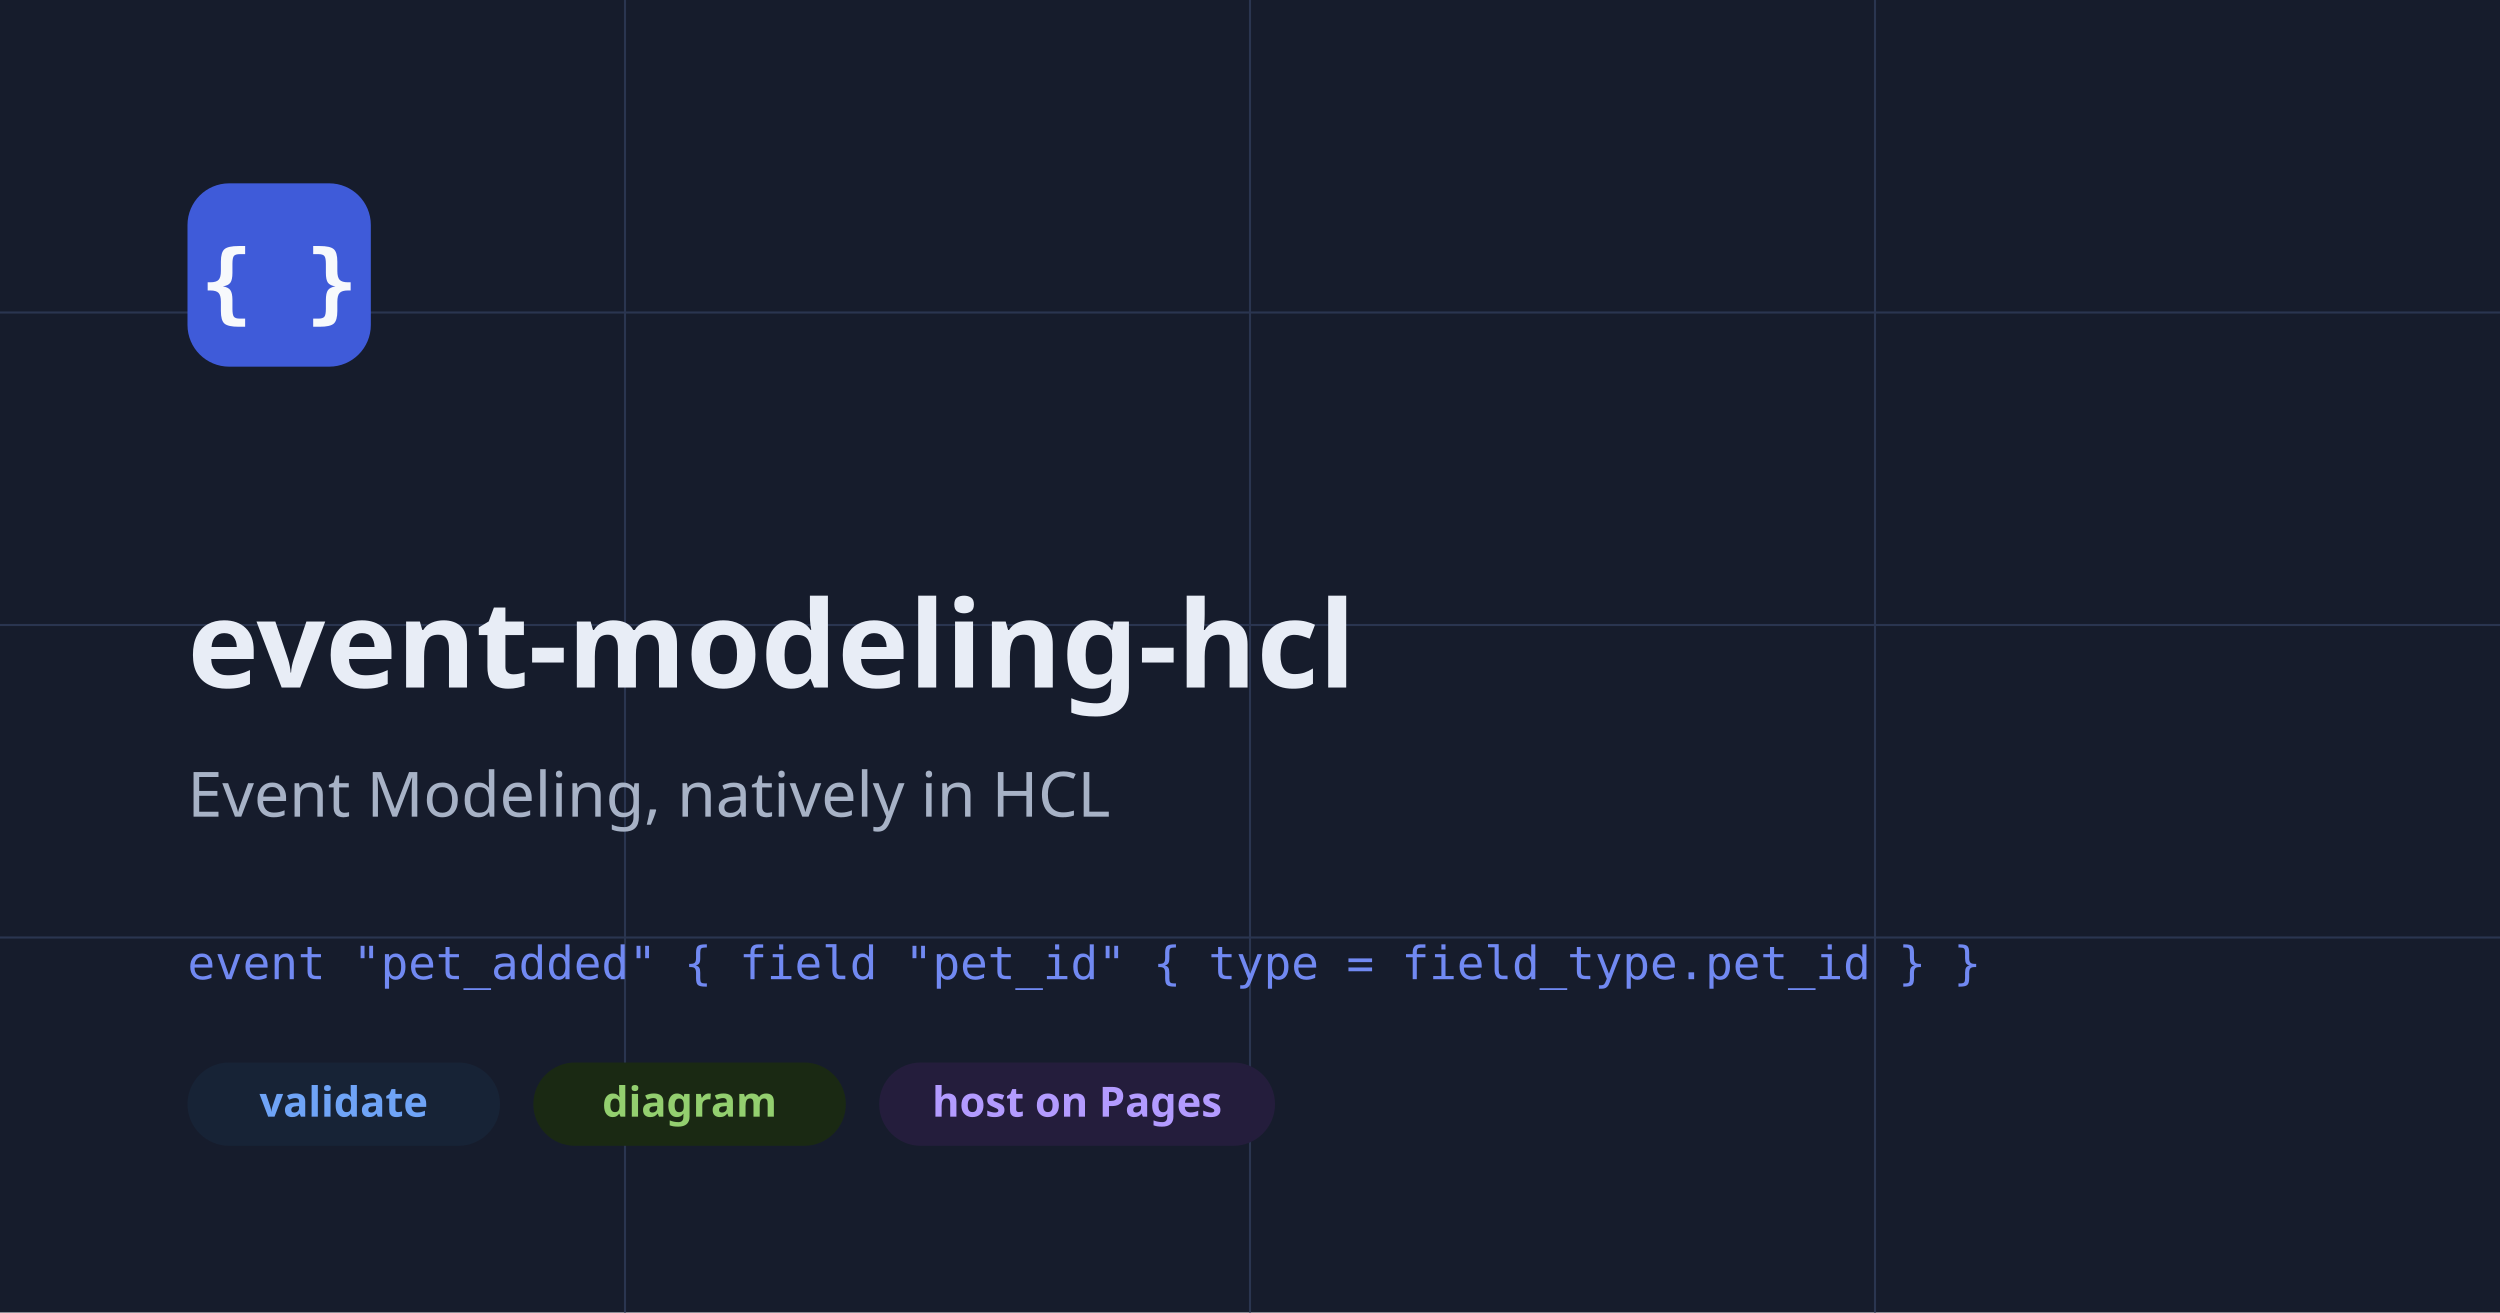
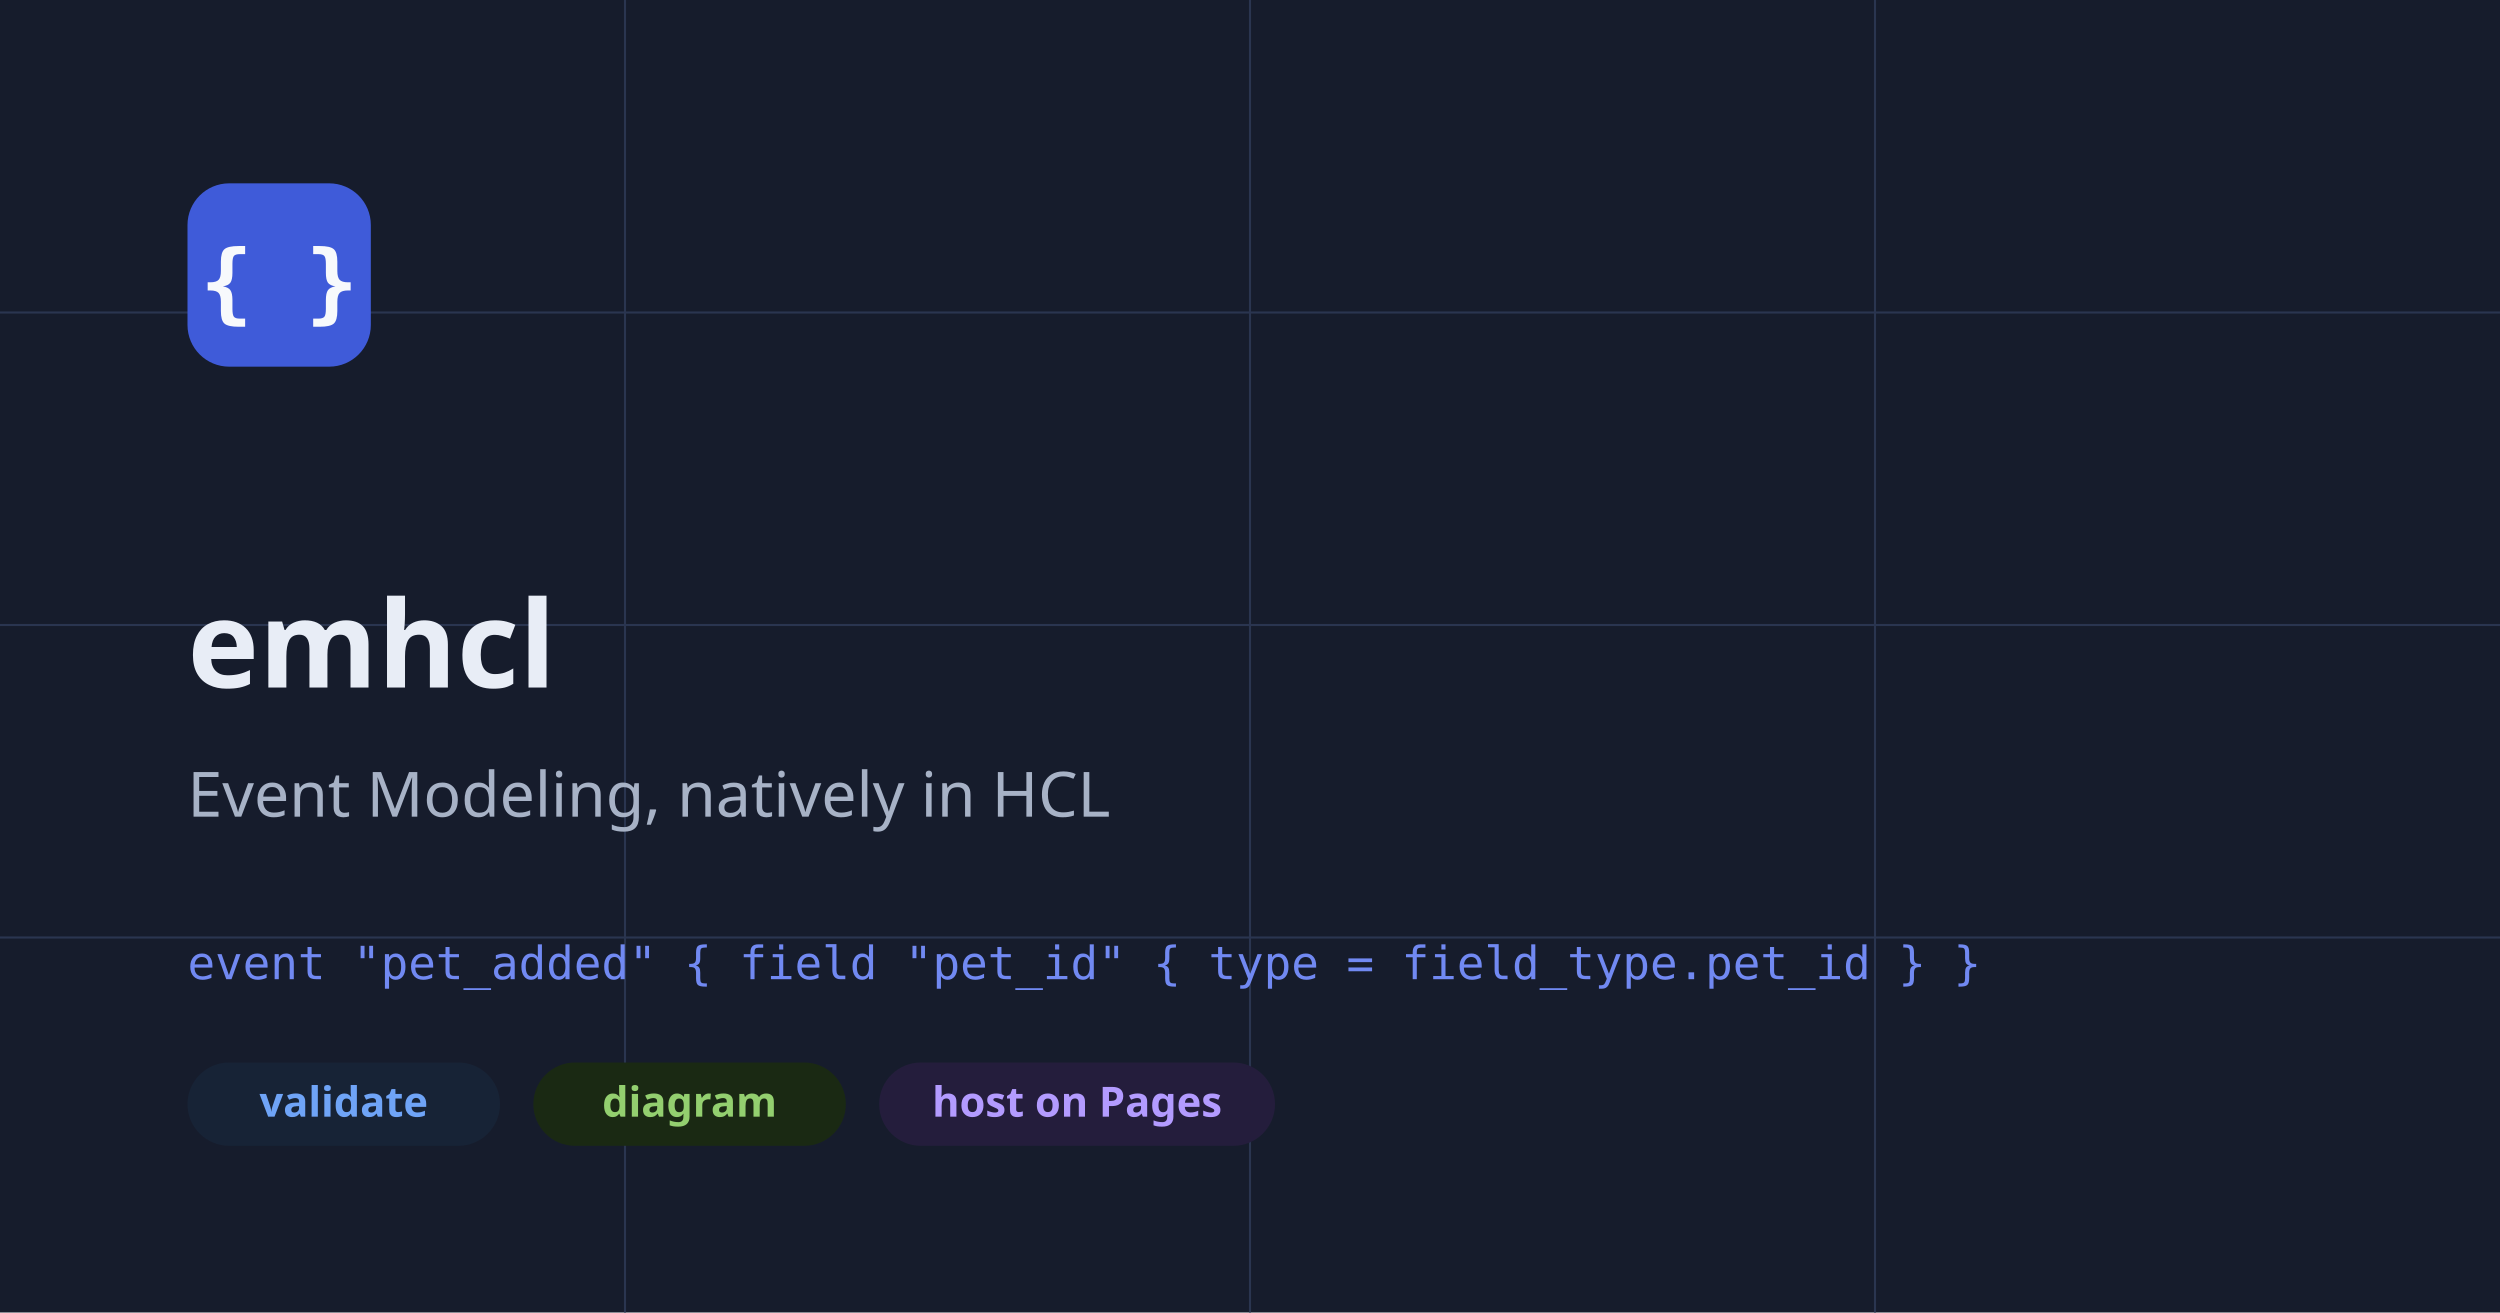
<svg xmlns="http://www.w3.org/2000/svg" viewBox="0 0 1200 630">
  <rect width="1200" height="630" fill="#161c2c" />
  <g stroke="#2a3550" stroke-width="1">
    <line x1="0" y1="150" x2="1200" y2="150" />
    <line x1="0" y1="300" x2="1200" y2="300" />
    <line x1="0" y1="450" x2="1200" y2="450" />
    <line x1="300" y1="0" x2="300" y2="630" />
    <line x1="600" y1="0" x2="600" y2="630" />
    <line x1="900" y1="0" x2="900" y2="630" />
  </g>
  <rect x="90" y="88" width="88" height="88" rx="20" fill="#3f5bd9" />
  <text x="134" y="150" text-anchor="middle" font-family="ui-monospace, SFMono-Regular, Menlo, Monaco, Consolas, monospace" font-size="42" font-weight="700" fill="#f7f9fc">{ }</text>
-   <text x="90" y="330" font-family="ui-sans-serif, system-ui, sans-serif" font-size="58" font-weight="700" fill="#e8edf6">event-modeling-hcl</text>
+   <text x="90" y="330" font-family="ui-sans-serif, system-ui, sans-serif" font-size="58" font-weight="700" fill="#e8edf6">emhcl</text>
  <text x="90" y="392" font-family="ui-sans-serif, system-ui, sans-serif" font-size="30" font-weight="400" fill="#a7b2c6">Event Modeling, natively in HCL</text>
  <text x="90" y="470" font-family="ui-monospace, SFMono-Regular, Menlo, Monaco, Consolas, monospace" font-size="22" fill="#7189f2">event "pet_added" { field "pet_id" { type = field_type.pet_id } }</text>
  <g font-family="ui-sans-serif, system-ui, sans-serif" font-size="20" font-weight="600">
    <rect x="90" y="510" width="150" height="40" rx="20" fill="#172336" />
    <text x="165" y="536" text-anchor="middle" fill="#6fa4f7">validate</text>
    <rect x="256" y="510" width="150" height="40" rx="20" fill="#1a2913" />
    <text x="331" y="536" text-anchor="middle" fill="#93cf6f">diagram</text>
    <rect x="422" y="510" width="190" height="40" rx="20" fill="#241d3c" />
    <text x="517" y="536" text-anchor="middle" fill="#b39bff">host on Pages</text>
  </g>
</svg>
